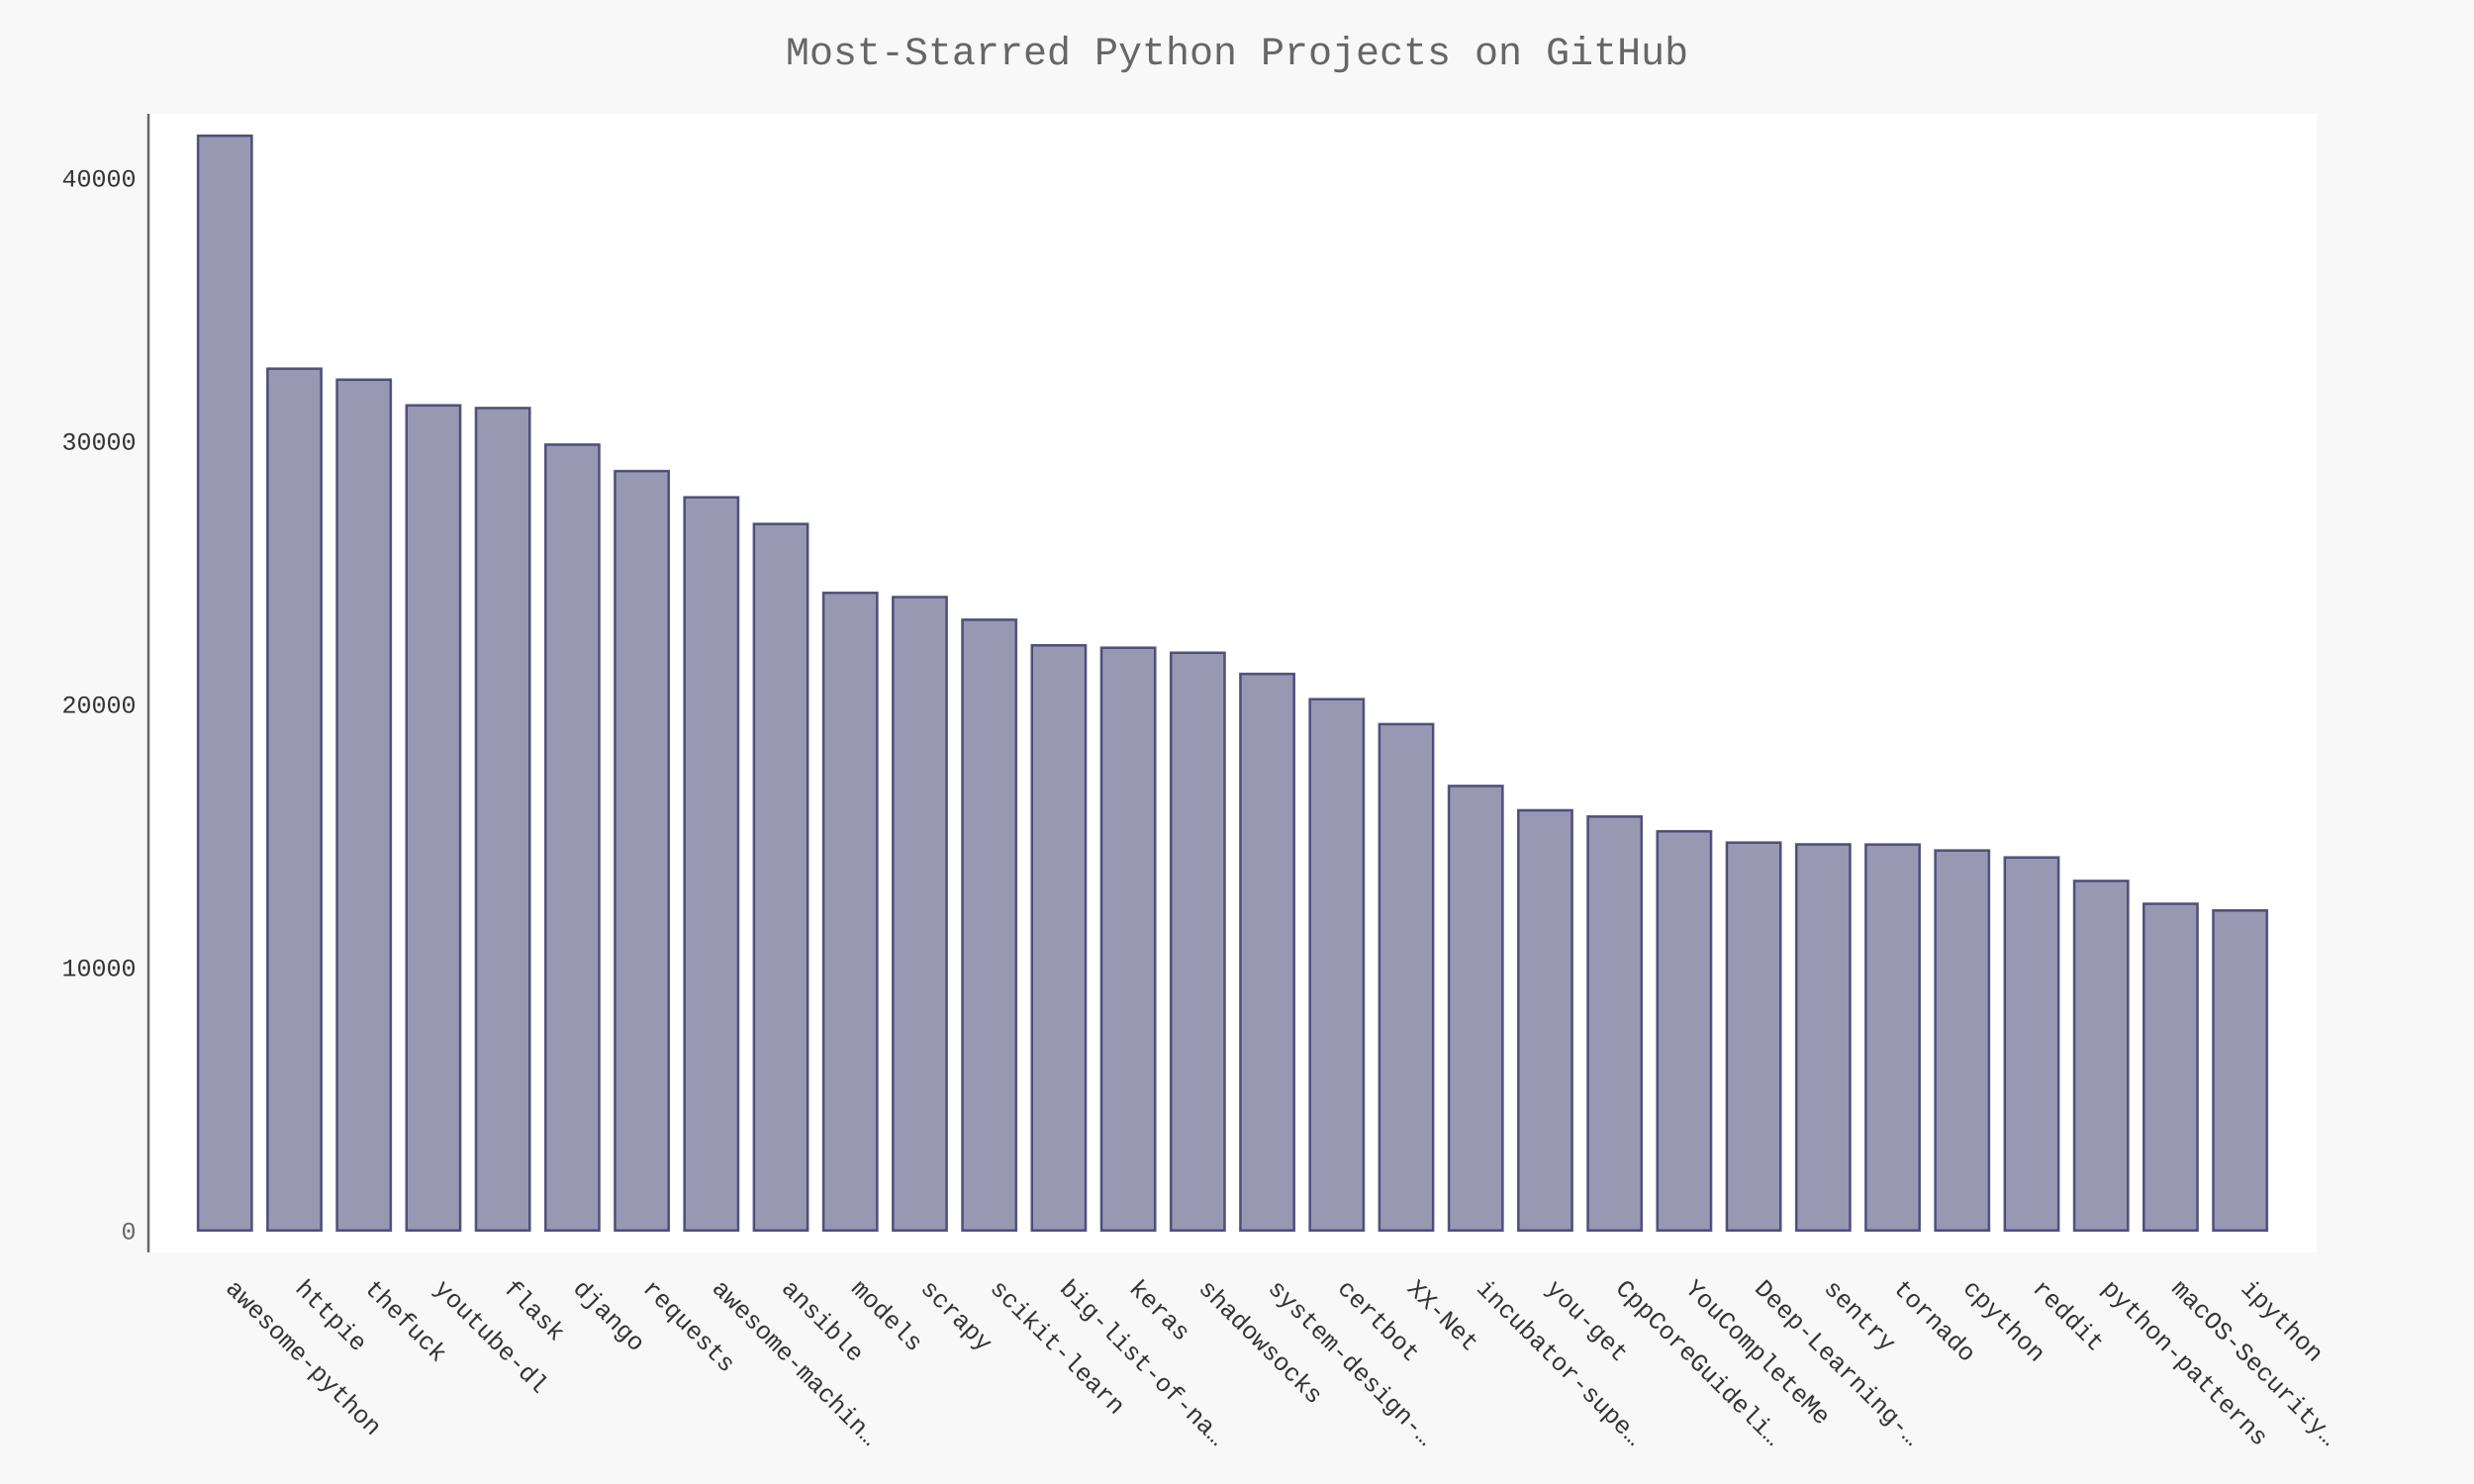
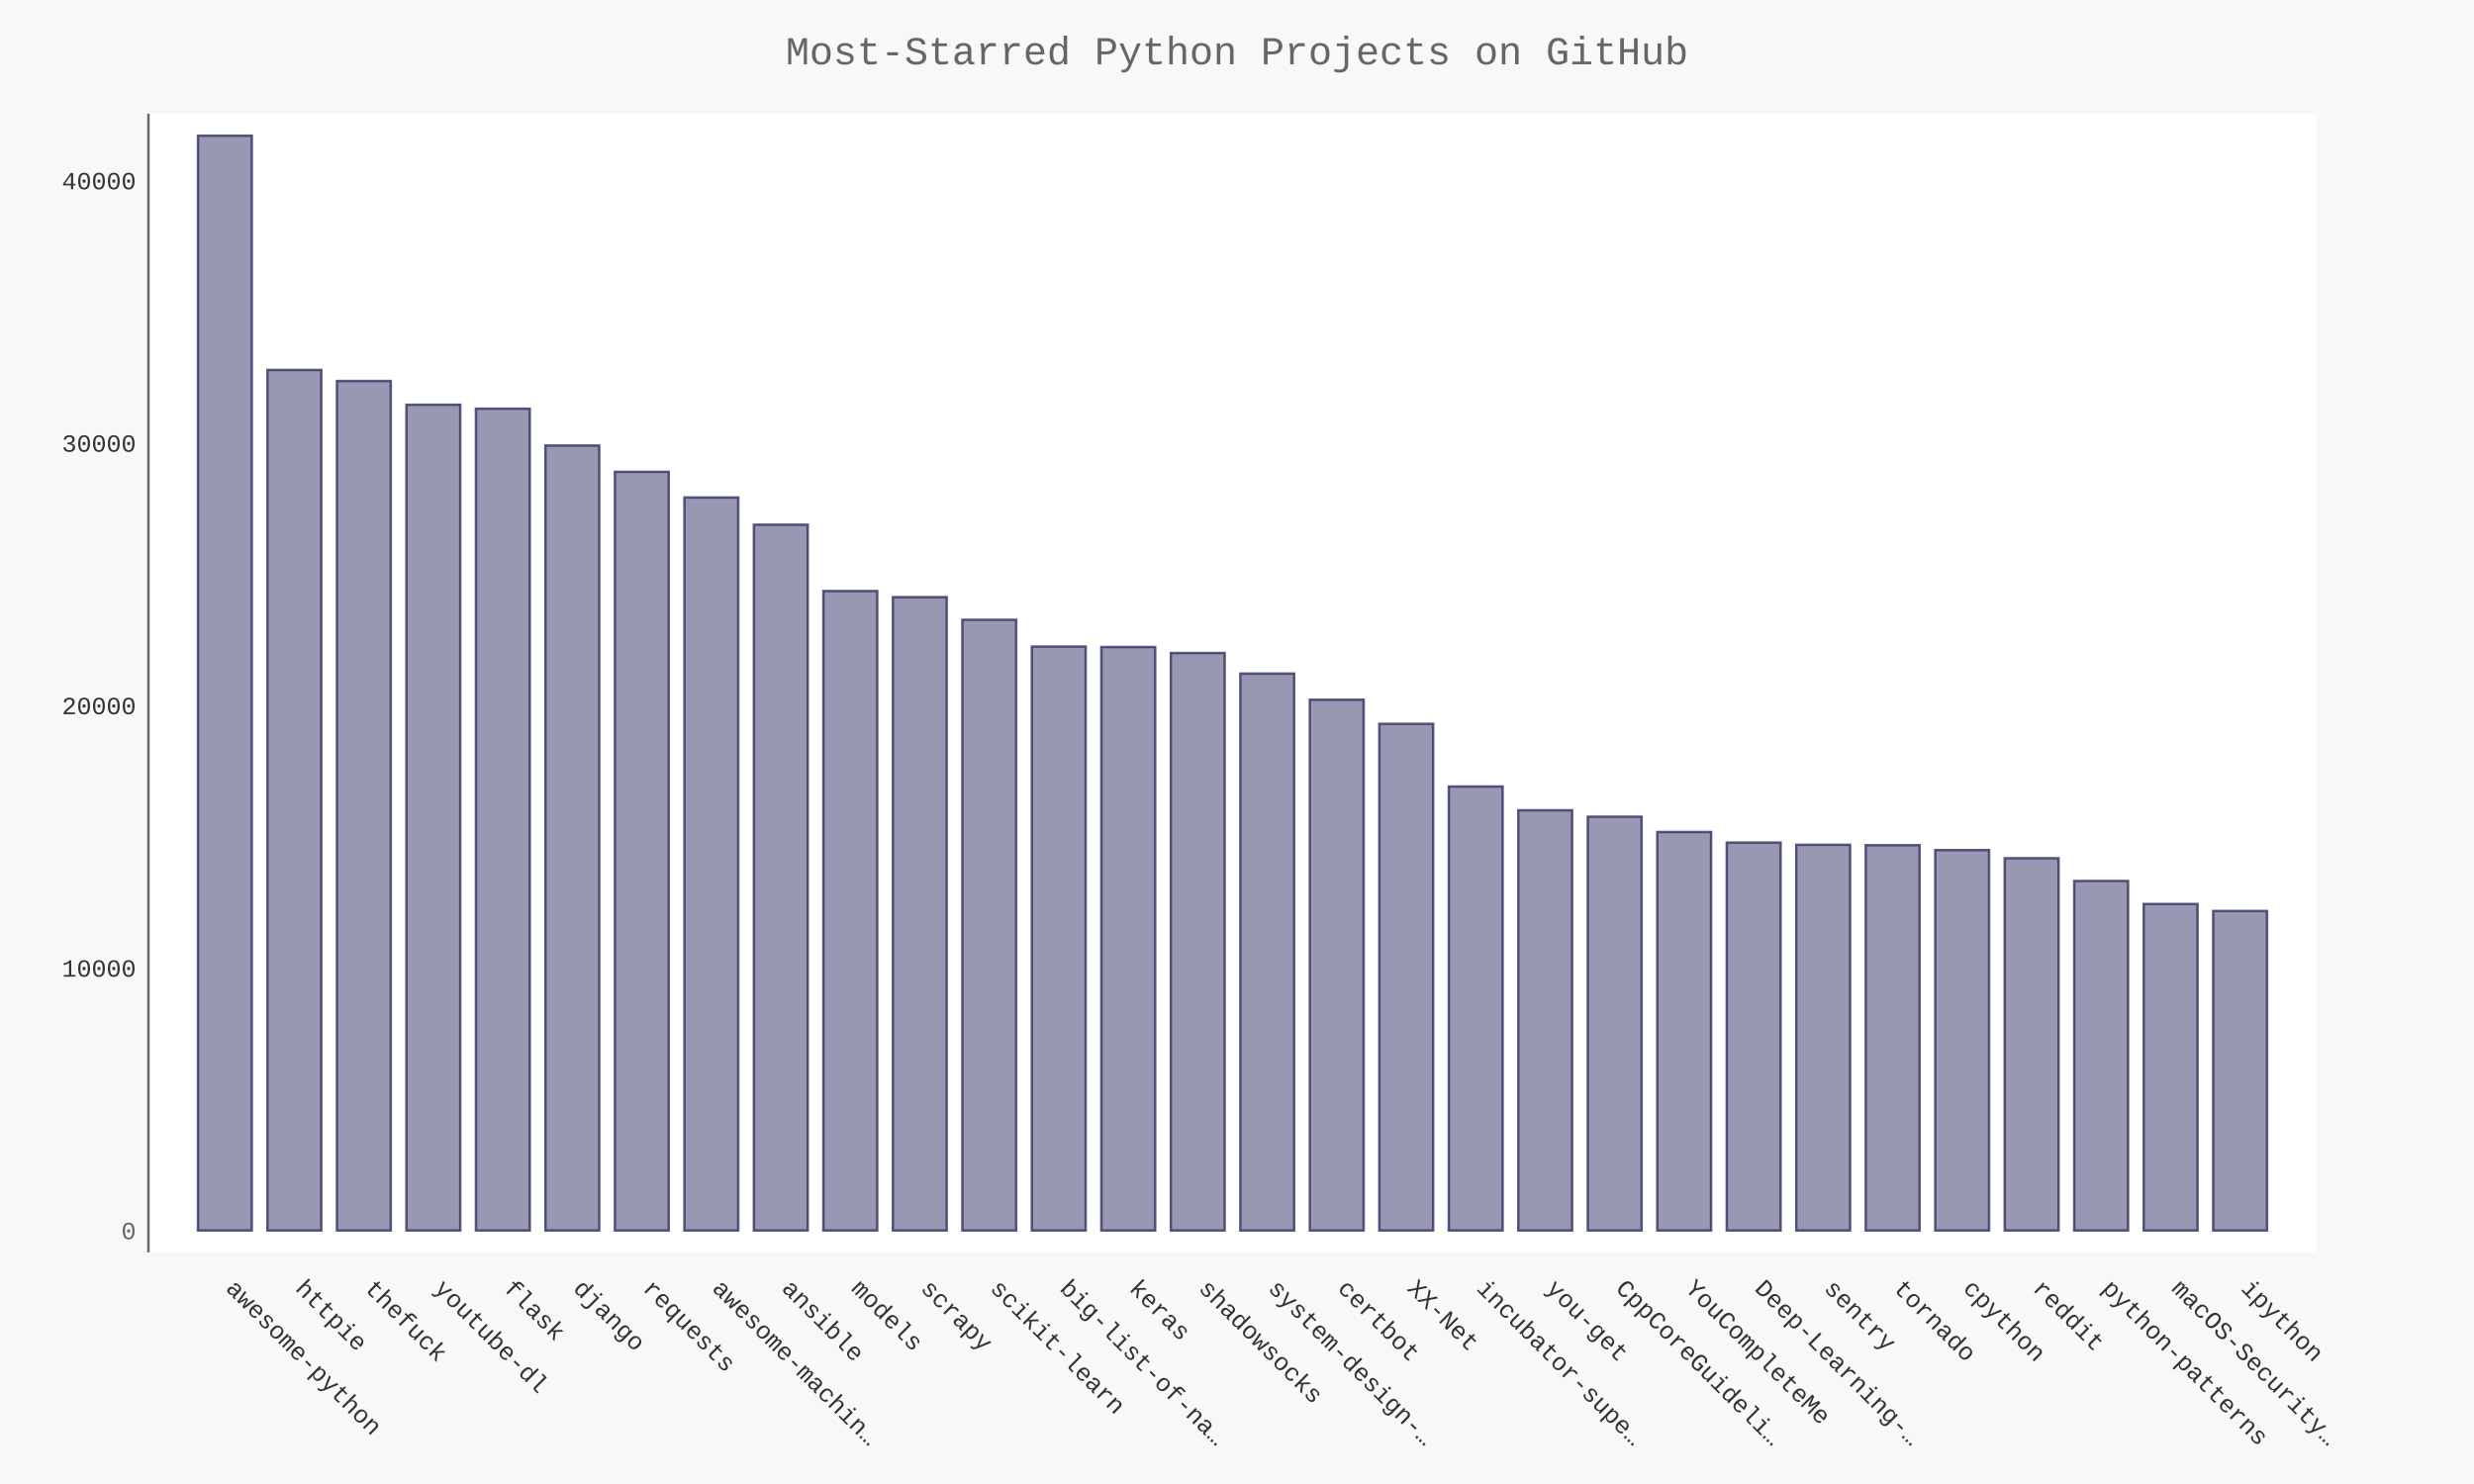
- <svg xmlns="http://www.w3.org/2000/svg" class="pygal-chart" id="chart-15a3baed-e07a-4f3d-943c-dff41ac03e5c" viewBox="0 0 1000 600">
+ <svg xmlns="http://www.w3.org/2000/svg" class="pygal-chart" id="chart-09569da4-8b77-491a-82c5-e05c8eaf18ea" viewBox="0 0 1000 600">
  <defs>
-     <style type="text/css">#chart-15a3baed-e07a-4f3d-943c-dff41ac03e5c{-webkit-user-select:none;-webkit-font-smoothing:antialiased;font-family:Consolas,"Liberation Mono",Menlo,Courier,monospace}#chart-15a3baed-e07a-4f3d-943c-dff41ac03e5c .title{font-family:Consolas,"Liberation Mono",Menlo,Courier,monospace;font-size:16px}#chart-15a3baed-e07a-4f3d-943c-dff41ac03e5c .legends .legend text{font-family:Consolas,"Liberation Mono",Menlo,Courier,monospace;font-size:14px}#chart-15a3baed-e07a-4f3d-943c-dff41ac03e5c .axis text{font-family:Consolas,"Liberation Mono",Menlo,Courier,monospace;font-size:10px}#chart-15a3baed-e07a-4f3d-943c-dff41ac03e5c .axis text.major{font-family:Consolas,"Liberation Mono",Menlo,Courier,monospace;font-size:10px}#chart-15a3baed-e07a-4f3d-943c-dff41ac03e5c .text-overlay text.value{font-family:Consolas,"Liberation Mono",Menlo,Courier,monospace;font-size:16px}#chart-15a3baed-e07a-4f3d-943c-dff41ac03e5c .text-overlay text.label{font-family:Consolas,"Liberation Mono",Menlo,Courier,monospace;font-size:10px}#chart-15a3baed-e07a-4f3d-943c-dff41ac03e5c .tooltip{font-family:Consolas,"Liberation Mono",Menlo,Courier,monospace;font-size:14px}#chart-15a3baed-e07a-4f3d-943c-dff41ac03e5c text.no_data{font-family:Consolas,"Liberation Mono",Menlo,Courier,monospace;font-size:64px}
- #chart-15a3baed-e07a-4f3d-943c-dff41ac03e5c{background-color:#f8f8f8}#chart-15a3baed-e07a-4f3d-943c-dff41ac03e5c path,#chart-15a3baed-e07a-4f3d-943c-dff41ac03e5c line,#chart-15a3baed-e07a-4f3d-943c-dff41ac03e5c rect,#chart-15a3baed-e07a-4f3d-943c-dff41ac03e5c circle{-webkit-transition:250ms ease-in;-moz-transition:250ms ease-in;transition:250ms ease-in}#chart-15a3baed-e07a-4f3d-943c-dff41ac03e5c .graph &gt; .background{fill:#f8f8f8}#chart-15a3baed-e07a-4f3d-943c-dff41ac03e5c .plot &gt; .background{fill:#ffffff}#chart-15a3baed-e07a-4f3d-943c-dff41ac03e5c .graph{fill:#333}#chart-15a3baed-e07a-4f3d-943c-dff41ac03e5c text.no_data{fill:#666}#chart-15a3baed-e07a-4f3d-943c-dff41ac03e5c .title{fill:#666}#chart-15a3baed-e07a-4f3d-943c-dff41ac03e5c .legends .legend text{fill:#333}#chart-15a3baed-e07a-4f3d-943c-dff41ac03e5c .legends .legend:hover text{fill:#666}#chart-15a3baed-e07a-4f3d-943c-dff41ac03e5c .axis .line{stroke:#666}#chart-15a3baed-e07a-4f3d-943c-dff41ac03e5c .axis .guide.line{stroke:rgba(0,0,0,0.5)}#chart-15a3baed-e07a-4f3d-943c-dff41ac03e5c .axis .major.line{stroke:#333}#chart-15a3baed-e07a-4f3d-943c-dff41ac03e5c .axis text.major{fill:#666}#chart-15a3baed-e07a-4f3d-943c-dff41ac03e5c .axis.y .guides:hover .guide.line,#chart-15a3baed-e07a-4f3d-943c-dff41ac03e5c .line-graph .axis.x .guides:hover .guide.line,#chart-15a3baed-e07a-4f3d-943c-dff41ac03e5c .stackedline-graph .axis.x .guides:hover .guide.line,#chart-15a3baed-e07a-4f3d-943c-dff41ac03e5c .xy-graph .axis.x .guides:hover .guide.line{stroke:#666}#chart-15a3baed-e07a-4f3d-943c-dff41ac03e5c .axis .guides:hover text{fill:#666}#chart-15a3baed-e07a-4f3d-943c-dff41ac03e5c .reactive{fill-opacity:.5;stroke-opacity:.8}#chart-15a3baed-e07a-4f3d-943c-dff41ac03e5c .ci{stroke:#333}#chart-15a3baed-e07a-4f3d-943c-dff41ac03e5c .reactive.active,#chart-15a3baed-e07a-4f3d-943c-dff41ac03e5c .active .reactive{fill-opacity:.9;stroke-opacity:.9;stroke-width:4}#chart-15a3baed-e07a-4f3d-943c-dff41ac03e5c .ci .reactive.active{stroke-width:1.5}#chart-15a3baed-e07a-4f3d-943c-dff41ac03e5c .series text{fill:#666}#chart-15a3baed-e07a-4f3d-943c-dff41ac03e5c .tooltip rect{fill:#ffffff;stroke:#666;-webkit-transition:opacity 250ms ease-in;-moz-transition:opacity 250ms ease-in;transition:opacity 250ms ease-in}#chart-15a3baed-e07a-4f3d-943c-dff41ac03e5c .tooltip .label{fill:#333}#chart-15a3baed-e07a-4f3d-943c-dff41ac03e5c .tooltip .label{fill:#333}#chart-15a3baed-e07a-4f3d-943c-dff41ac03e5c .tooltip .legend{font-size:.8em;fill:rgba(0,0,0,0.5)}#chart-15a3baed-e07a-4f3d-943c-dff41ac03e5c .tooltip .x_label{font-size:.6em;fill:#666}#chart-15a3baed-e07a-4f3d-943c-dff41ac03e5c .tooltip .xlink{font-size:.5em;text-decoration:underline}#chart-15a3baed-e07a-4f3d-943c-dff41ac03e5c .tooltip .value{font-size:1.5em}#chart-15a3baed-e07a-4f3d-943c-dff41ac03e5c .bound{font-size:.5em}#chart-15a3baed-e07a-4f3d-943c-dff41ac03e5c .max-value{font-size:.75em;fill:rgba(0,0,0,0.5)}#chart-15a3baed-e07a-4f3d-943c-dff41ac03e5c .map-element{fill:#ffffff;stroke:rgba(0,0,0,0.5) !important}#chart-15a3baed-e07a-4f3d-943c-dff41ac03e5c .map-element .reactive{fill-opacity:inherit;stroke-opacity:inherit}#chart-15a3baed-e07a-4f3d-943c-dff41ac03e5c .color-0,#chart-15a3baed-e07a-4f3d-943c-dff41ac03e5c .color-0 a:visited{stroke:#333366;fill:#333366}#chart-15a3baed-e07a-4f3d-943c-dff41ac03e5c .text-overlay .color-0 text{fill:black}
- #chart-15a3baed-e07a-4f3d-943c-dff41ac03e5c text.no_data{text-anchor:middle}#chart-15a3baed-e07a-4f3d-943c-dff41ac03e5c .guide.line{fill:none}#chart-15a3baed-e07a-4f3d-943c-dff41ac03e5c .centered{text-anchor:middle}#chart-15a3baed-e07a-4f3d-943c-dff41ac03e5c .title{text-anchor:middle}#chart-15a3baed-e07a-4f3d-943c-dff41ac03e5c .legends .legend text{fill-opacity:1}#chart-15a3baed-e07a-4f3d-943c-dff41ac03e5c .axis.x text{text-anchor:middle}#chart-15a3baed-e07a-4f3d-943c-dff41ac03e5c .axis.x:not(.web) text[transform]{text-anchor:start}#chart-15a3baed-e07a-4f3d-943c-dff41ac03e5c .axis.x:not(.web) text[transform].backwards{text-anchor:end}#chart-15a3baed-e07a-4f3d-943c-dff41ac03e5c .axis.y text{text-anchor:end}#chart-15a3baed-e07a-4f3d-943c-dff41ac03e5c .axis.y text[transform].backwards{text-anchor:start}#chart-15a3baed-e07a-4f3d-943c-dff41ac03e5c .axis.y2 text{text-anchor:start}#chart-15a3baed-e07a-4f3d-943c-dff41ac03e5c .axis.y2 text[transform].backwards{text-anchor:end}#chart-15a3baed-e07a-4f3d-943c-dff41ac03e5c .axis .guide.line{stroke-dasharray:4,4}#chart-15a3baed-e07a-4f3d-943c-dff41ac03e5c .axis .major.guide.line{stroke-dasharray:6,6}#chart-15a3baed-e07a-4f3d-943c-dff41ac03e5c .horizontal .axis.y .guide.line,#chart-15a3baed-e07a-4f3d-943c-dff41ac03e5c .horizontal .axis.y2 .guide.line,#chart-15a3baed-e07a-4f3d-943c-dff41ac03e5c .vertical .axis.x .guide.line{opacity:0}#chart-15a3baed-e07a-4f3d-943c-dff41ac03e5c .horizontal .axis.always_show .guide.line,#chart-15a3baed-e07a-4f3d-943c-dff41ac03e5c .vertical .axis.always_show .guide.line{opacity:1 !important}#chart-15a3baed-e07a-4f3d-943c-dff41ac03e5c .axis.y .guides:hover .guide.line,#chart-15a3baed-e07a-4f3d-943c-dff41ac03e5c .axis.y2 .guides:hover .guide.line,#chart-15a3baed-e07a-4f3d-943c-dff41ac03e5c .axis.x .guides:hover .guide.line{opacity:1}#chart-15a3baed-e07a-4f3d-943c-dff41ac03e5c .axis .guides:hover text{opacity:1}#chart-15a3baed-e07a-4f3d-943c-dff41ac03e5c .nofill{fill:none}#chart-15a3baed-e07a-4f3d-943c-dff41ac03e5c .subtle-fill{fill-opacity:.2}#chart-15a3baed-e07a-4f3d-943c-dff41ac03e5c .dot{stroke-width:1px;fill-opacity:1}#chart-15a3baed-e07a-4f3d-943c-dff41ac03e5c .dot.active{stroke-width:5px}#chart-15a3baed-e07a-4f3d-943c-dff41ac03e5c .dot.negative{fill:transparent}#chart-15a3baed-e07a-4f3d-943c-dff41ac03e5c text,#chart-15a3baed-e07a-4f3d-943c-dff41ac03e5c tspan{stroke:none !important}#chart-15a3baed-e07a-4f3d-943c-dff41ac03e5c .series text.active{opacity:1}#chart-15a3baed-e07a-4f3d-943c-dff41ac03e5c .tooltip rect{fill-opacity:.95;stroke-width:.5}#chart-15a3baed-e07a-4f3d-943c-dff41ac03e5c .tooltip text{fill-opacity:1}#chart-15a3baed-e07a-4f3d-943c-dff41ac03e5c .showable{visibility:hidden}#chart-15a3baed-e07a-4f3d-943c-dff41ac03e5c .showable.shown{visibility:visible}#chart-15a3baed-e07a-4f3d-943c-dff41ac03e5c .gauge-background{fill:rgba(229,229,229,1);stroke:none}#chart-15a3baed-e07a-4f3d-943c-dff41ac03e5c .bg-lines{stroke:#f8f8f8;stroke-width:2px}</style>
+     <style type="text/css">#chart-09569da4-8b77-491a-82c5-e05c8eaf18ea{-webkit-user-select:none;-webkit-font-smoothing:antialiased;font-family:Consolas,"Liberation Mono",Menlo,Courier,monospace}#chart-09569da4-8b77-491a-82c5-e05c8eaf18ea .title{font-family:Consolas,"Liberation Mono",Menlo,Courier,monospace;font-size:16px}#chart-09569da4-8b77-491a-82c5-e05c8eaf18ea .legends .legend text{font-family:Consolas,"Liberation Mono",Menlo,Courier,monospace;font-size:14px}#chart-09569da4-8b77-491a-82c5-e05c8eaf18ea .axis text{font-family:Consolas,"Liberation Mono",Menlo,Courier,monospace;font-size:10px}#chart-09569da4-8b77-491a-82c5-e05c8eaf18ea .axis text.major{font-family:Consolas,"Liberation Mono",Menlo,Courier,monospace;font-size:10px}#chart-09569da4-8b77-491a-82c5-e05c8eaf18ea .text-overlay text.value{font-family:Consolas,"Liberation Mono",Menlo,Courier,monospace;font-size:16px}#chart-09569da4-8b77-491a-82c5-e05c8eaf18ea .text-overlay text.label{font-family:Consolas,"Liberation Mono",Menlo,Courier,monospace;font-size:10px}#chart-09569da4-8b77-491a-82c5-e05c8eaf18ea .tooltip{font-family:Consolas,"Liberation Mono",Menlo,Courier,monospace;font-size:14px}#chart-09569da4-8b77-491a-82c5-e05c8eaf18ea text.no_data{font-family:Consolas,"Liberation Mono",Menlo,Courier,monospace;font-size:64px}
+ #chart-09569da4-8b77-491a-82c5-e05c8eaf18ea{background-color:#f8f8f8}#chart-09569da4-8b77-491a-82c5-e05c8eaf18ea path,#chart-09569da4-8b77-491a-82c5-e05c8eaf18ea line,#chart-09569da4-8b77-491a-82c5-e05c8eaf18ea rect,#chart-09569da4-8b77-491a-82c5-e05c8eaf18ea circle{-webkit-transition:250ms ease-in;-moz-transition:250ms ease-in;transition:250ms ease-in}#chart-09569da4-8b77-491a-82c5-e05c8eaf18ea .graph &gt; .background{fill:#f8f8f8}#chart-09569da4-8b77-491a-82c5-e05c8eaf18ea .plot &gt; .background{fill:#ffffff}#chart-09569da4-8b77-491a-82c5-e05c8eaf18ea .graph{fill:#333}#chart-09569da4-8b77-491a-82c5-e05c8eaf18ea text.no_data{fill:#666}#chart-09569da4-8b77-491a-82c5-e05c8eaf18ea .title{fill:#666}#chart-09569da4-8b77-491a-82c5-e05c8eaf18ea .legends .legend text{fill:#333}#chart-09569da4-8b77-491a-82c5-e05c8eaf18ea .legends .legend:hover text{fill:#666}#chart-09569da4-8b77-491a-82c5-e05c8eaf18ea .axis .line{stroke:#666}#chart-09569da4-8b77-491a-82c5-e05c8eaf18ea .axis .guide.line{stroke:rgba(0,0,0,0.5)}#chart-09569da4-8b77-491a-82c5-e05c8eaf18ea .axis .major.line{stroke:#333}#chart-09569da4-8b77-491a-82c5-e05c8eaf18ea .axis text.major{fill:#666}#chart-09569da4-8b77-491a-82c5-e05c8eaf18ea .axis.y .guides:hover .guide.line,#chart-09569da4-8b77-491a-82c5-e05c8eaf18ea .line-graph .axis.x .guides:hover .guide.line,#chart-09569da4-8b77-491a-82c5-e05c8eaf18ea .stackedline-graph .axis.x .guides:hover .guide.line,#chart-09569da4-8b77-491a-82c5-e05c8eaf18ea .xy-graph .axis.x .guides:hover .guide.line{stroke:#666}#chart-09569da4-8b77-491a-82c5-e05c8eaf18ea .axis .guides:hover text{fill:#666}#chart-09569da4-8b77-491a-82c5-e05c8eaf18ea .reactive{fill-opacity:.5;stroke-opacity:.8}#chart-09569da4-8b77-491a-82c5-e05c8eaf18ea .ci{stroke:#333}#chart-09569da4-8b77-491a-82c5-e05c8eaf18ea .reactive.active,#chart-09569da4-8b77-491a-82c5-e05c8eaf18ea .active .reactive{fill-opacity:.9;stroke-opacity:.9;stroke-width:4}#chart-09569da4-8b77-491a-82c5-e05c8eaf18ea .ci .reactive.active{stroke-width:1.5}#chart-09569da4-8b77-491a-82c5-e05c8eaf18ea .series text{fill:#666}#chart-09569da4-8b77-491a-82c5-e05c8eaf18ea .tooltip rect{fill:#ffffff;stroke:#666;-webkit-transition:opacity 250ms ease-in;-moz-transition:opacity 250ms ease-in;transition:opacity 250ms ease-in}#chart-09569da4-8b77-491a-82c5-e05c8eaf18ea .tooltip .label{fill:#333}#chart-09569da4-8b77-491a-82c5-e05c8eaf18ea .tooltip .label{fill:#333}#chart-09569da4-8b77-491a-82c5-e05c8eaf18ea .tooltip .legend{font-size:.8em;fill:rgba(0,0,0,0.5)}#chart-09569da4-8b77-491a-82c5-e05c8eaf18ea .tooltip .x_label{font-size:.6em;fill:#666}#chart-09569da4-8b77-491a-82c5-e05c8eaf18ea .tooltip .xlink{font-size:.5em;text-decoration:underline}#chart-09569da4-8b77-491a-82c5-e05c8eaf18ea .tooltip .value{font-size:1.5em}#chart-09569da4-8b77-491a-82c5-e05c8eaf18ea .bound{font-size:.5em}#chart-09569da4-8b77-491a-82c5-e05c8eaf18ea .max-value{font-size:.75em;fill:rgba(0,0,0,0.5)}#chart-09569da4-8b77-491a-82c5-e05c8eaf18ea .map-element{fill:#ffffff;stroke:rgba(0,0,0,0.5) !important}#chart-09569da4-8b77-491a-82c5-e05c8eaf18ea .map-element .reactive{fill-opacity:inherit;stroke-opacity:inherit}#chart-09569da4-8b77-491a-82c5-e05c8eaf18ea .color-0,#chart-09569da4-8b77-491a-82c5-e05c8eaf18ea .color-0 a:visited{stroke:#333366;fill:#333366}#chart-09569da4-8b77-491a-82c5-e05c8eaf18ea .text-overlay .color-0 text{fill:black}
+ #chart-09569da4-8b77-491a-82c5-e05c8eaf18ea text.no_data{text-anchor:middle}#chart-09569da4-8b77-491a-82c5-e05c8eaf18ea .guide.line{fill:none}#chart-09569da4-8b77-491a-82c5-e05c8eaf18ea .centered{text-anchor:middle}#chart-09569da4-8b77-491a-82c5-e05c8eaf18ea .title{text-anchor:middle}#chart-09569da4-8b77-491a-82c5-e05c8eaf18ea .legends .legend text{fill-opacity:1}#chart-09569da4-8b77-491a-82c5-e05c8eaf18ea .axis.x text{text-anchor:middle}#chart-09569da4-8b77-491a-82c5-e05c8eaf18ea .axis.x:not(.web) text[transform]{text-anchor:start}#chart-09569da4-8b77-491a-82c5-e05c8eaf18ea .axis.x:not(.web) text[transform].backwards{text-anchor:end}#chart-09569da4-8b77-491a-82c5-e05c8eaf18ea .axis.y text{text-anchor:end}#chart-09569da4-8b77-491a-82c5-e05c8eaf18ea .axis.y text[transform].backwards{text-anchor:start}#chart-09569da4-8b77-491a-82c5-e05c8eaf18ea .axis.y2 text{text-anchor:start}#chart-09569da4-8b77-491a-82c5-e05c8eaf18ea .axis.y2 text[transform].backwards{text-anchor:end}#chart-09569da4-8b77-491a-82c5-e05c8eaf18ea .axis .guide.line{stroke-dasharray:4,4}#chart-09569da4-8b77-491a-82c5-e05c8eaf18ea .axis .major.guide.line{stroke-dasharray:6,6}#chart-09569da4-8b77-491a-82c5-e05c8eaf18ea .horizontal .axis.y .guide.line,#chart-09569da4-8b77-491a-82c5-e05c8eaf18ea .horizontal .axis.y2 .guide.line,#chart-09569da4-8b77-491a-82c5-e05c8eaf18ea .vertical .axis.x .guide.line{opacity:0}#chart-09569da4-8b77-491a-82c5-e05c8eaf18ea .horizontal .axis.always_show .guide.line,#chart-09569da4-8b77-491a-82c5-e05c8eaf18ea .vertical .axis.always_show .guide.line{opacity:1 !important}#chart-09569da4-8b77-491a-82c5-e05c8eaf18ea .axis.y .guides:hover .guide.line,#chart-09569da4-8b77-491a-82c5-e05c8eaf18ea .axis.y2 .guides:hover .guide.line,#chart-09569da4-8b77-491a-82c5-e05c8eaf18ea .axis.x .guides:hover .guide.line{opacity:1}#chart-09569da4-8b77-491a-82c5-e05c8eaf18ea .axis .guides:hover text{opacity:1}#chart-09569da4-8b77-491a-82c5-e05c8eaf18ea .nofill{fill:none}#chart-09569da4-8b77-491a-82c5-e05c8eaf18ea .subtle-fill{fill-opacity:.2}#chart-09569da4-8b77-491a-82c5-e05c8eaf18ea .dot{stroke-width:1px;fill-opacity:1}#chart-09569da4-8b77-491a-82c5-e05c8eaf18ea .dot.active{stroke-width:5px}#chart-09569da4-8b77-491a-82c5-e05c8eaf18ea .dot.negative{fill:transparent}#chart-09569da4-8b77-491a-82c5-e05c8eaf18ea text,#chart-09569da4-8b77-491a-82c5-e05c8eaf18ea tspan{stroke:none !important}#chart-09569da4-8b77-491a-82c5-e05c8eaf18ea .series text.active{opacity:1}#chart-09569da4-8b77-491a-82c5-e05c8eaf18ea .tooltip rect{fill-opacity:.95;stroke-width:.5}#chart-09569da4-8b77-491a-82c5-e05c8eaf18ea .tooltip text{fill-opacity:1}#chart-09569da4-8b77-491a-82c5-e05c8eaf18ea .showable{visibility:hidden}#chart-09569da4-8b77-491a-82c5-e05c8eaf18ea .showable.shown{visibility:visible}#chart-09569da4-8b77-491a-82c5-e05c8eaf18ea .gauge-background{fill:rgba(229,229,229,1);stroke:none}#chart-09569da4-8b77-491a-82c5-e05c8eaf18ea .bg-lines{stroke:#f8f8f8;stroke-width:2px}</style>
  </defs>
  <g class="graph bar-graph vertical">
    <rect class="background" height="600" width="1000" x="0" y="0" />
    <g class="plot" transform="translate(60, 46)">
      <rect class="background" height="460.36" width="876.36" x="0" y="0" />
      <g class="axis y">
        <g class="guides">
          <text class="major" x="-5" y="455.007">0</text>
        </g>
        <g class="guides">
-           <text class="" x="-5" y="348.608">10000</text>
-         </g>
-         <g class="guides">
-           <text class="" x="-5" y="242.208">20000</text>
-         </g>
-         <g class="guides">
-           <text class="" x="-5" y="135.809">30000</text>
-         </g>
-         <g class="guides">
-           <text class="" x="-5" y="29.409">40000</text>
+           <text class="" x="-5" y="348.888">10000</text>
+         </g>
+         <g class="guides">
+           <text class="" x="-5" y="242.769">20000</text>
+         </g>
+         <g class="guides">
+           <text class="" x="-5" y="136.65">30000</text>
+         </g>
+         <g class="guides">
+           <text class="" x="-5" y="30.531">40000</text>
        </g>
      </g>
      <g class="axis x">
        <path class="line" d="M0 0 v460.36" />
        <g class="guides">
          <path class="guide line" d="M30.897 0 v460.36" />
          <text class="" transform="rotate(45 30.89732 475.3604)" x="30.897" y="475.36">awesome-python</text>
        </g>
        <g class="guides">
          <path class="guide line" d="M58.986 0 v460.36" />
          <text class="" transform="rotate(45 58.9858 475.3604)" x="58.986" y="475.36">httpie</text>
        </g>
        <g class="guides">
          <path class="guide line" d="M87.074 0 v460.36" />
          <text class="" transform="rotate(45 87.07427 475.3604)" x="87.074" y="475.36">thefuck</text>
        </g>
        <g class="guides">
          <path class="guide line" d="M115.163 0 v460.36" />
          <text class="" transform="rotate(45 115.1627 475.3604)" x="115.163" y="475.36">youtube-dl</text>
        </g>
        <g class="guides">
          <path class="guide line" d="M143.251 0 v460.36" />
          <text class="" transform="rotate(45 143.2512 475.3604)" x="143.251" y="475.36">flask</text>
        </g>
        <g class="guides">
          <path class="guide line" d="M171.34 0 v460.36" />
          <text class="" transform="rotate(45 171.3397 475.3604)" x="171.34" y="475.36">django</text>
        </g>
        <g class="guides">
          <path class="guide line" d="M199.428 0 v460.36" />
          <text class="" transform="rotate(45 199.4282 475.3604)" x="199.428" y="475.36">requests</text>
        </g>
        <g class="guides">
          <path class="guide line" d="M227.517 0 v460.36" />
          <text class="" transform="rotate(45 227.5166 475.3604)" x="227.517" y="475.36">awesome-machin…</text>
        </g>
        <g class="guides">
          <path class="guide line" d="M255.605 0 v460.36" />
          <text class="" transform="rotate(45 255.6051 475.3604)" x="255.605" y="475.36">ansible</text>
        </g>
        <g class="guides">
          <path class="guide line" d="M283.694 0 v460.36" />
          <text class="" transform="rotate(45 283.6936 475.3604)" x="283.694" y="475.36">models</text>
        </g>
        <g class="guides">
          <path class="guide line" d="M311.782 0 v460.36" />
          <text class="" transform="rotate(45 311.7821 475.3604)" x="311.782" y="475.36">scrapy</text>
        </g>
        <g class="guides">
          <path class="guide line" d="M339.871 0 v460.36" />
          <text class="" transform="rotate(45 339.8705 475.3604)" x="339.871" y="475.36">scikit-learn</text>
        </g>
        <g class="guides">
          <path class="guide line" d="M367.959 0 v460.36" />
          <text class="" transform="rotate(45 367.959 475.3604)" x="367.959" y="475.36">big-list-of-na…</text>
        </g>
        <g class="guides">
          <path class="guide line" d="M396.047 0 v460.36" />
          <text class="" transform="rotate(45 396.0475 475.3604)" x="396.047" y="475.36">keras</text>
        </g>
        <g class="guides">
          <path class="guide line" d="M424.136 0 v460.36" />
          <text class="" transform="rotate(45 424.136 475.3604)" x="424.136" y="475.36">shadowsocks</text>
        </g>
        <g class="guides">
          <path class="guide line" d="M452.224 0 v460.36" />
          <text class="" transform="rotate(45 452.2244 475.3604)" x="452.224" y="475.36">system-design-…</text>
        </g>
        <g class="guides">
          <path class="guide line" d="M480.313 0 v460.36" />
          <text class="" transform="rotate(45 480.3129 475.3604)" x="480.313" y="475.36">certbot</text>
        </g>
        <g class="guides">
          <path class="guide line" d="M508.401 0 v460.36" />
          <text class="" transform="rotate(45 508.4014 475.3604)" x="508.401" y="475.36">XX-Net</text>
        </g>
        <g class="guides">
          <path class="guide line" d="M536.49 0 v460.36" />
          <text class="" transform="rotate(45 536.4899 475.3604)" x="536.49" y="475.36">incubator-supe…</text>
        </g>
        <g class="guides">
          <path class="guide line" d="M564.578 0 v460.36" />
          <text class="" transform="rotate(45 564.5783 475.3604)" x="564.578" y="475.36">you-get</text>
        </g>
        <g class="guides">
          <path class="guide line" d="M592.667 0 v460.36" />
          <text class="" transform="rotate(45 592.6668 475.3604)" x="592.667" y="475.36">CppCoreGuideli…</text>
        </g>
        <g class="guides">
          <path class="guide line" d="M620.755 0 v460.36" />
          <text class="" transform="rotate(45 620.7553 475.3604)" x="620.755" y="475.36">YouCompleteMe</text>
        </g>
        <g class="guides">
          <path class="guide line" d="M648.844 0 v460.36" />
          <text class="" transform="rotate(45 648.8438 475.3604)" x="648.844" y="475.36">Deep-Learning-…</text>
        </g>
        <g class="guides">
          <path class="guide line" d="M676.932 0 v460.36" />
          <text class="" transform="rotate(45 676.9322 475.3604)" x="676.932" y="475.36">sentry</text>
        </g>
        <g class="guides">
          <path class="guide line" d="M705.021 0 v460.36" />
          <text class="" transform="rotate(45 705.0207 475.3604)" x="705.021" y="475.36">tornado</text>
        </g>
        <g class="guides">
          <path class="guide line" d="M733.109 0 v460.36" />
          <text class="" transform="rotate(45 733.1092 475.3604)" x="733.109" y="475.36">cpython</text>
        </g>
        <g class="guides">
          <path class="guide line" d="M761.198 0 v460.36" />
          <text class="" transform="rotate(45 761.1976 475.3604)" x="761.198" y="475.36">reddit</text>
        </g>
        <g class="guides">
          <path class="guide line" d="M789.286 0 v460.36" />
          <text class="" transform="rotate(45 789.2861 475.3604)" x="789.286" y="475.36">python-patterns</text>
        </g>
        <g class="guides">
          <path class="guide line" d="M817.375 0 v460.36" />
          <text class="" transform="rotate(45 817.3746 475.3604)" x="817.375" y="475.36">macOS-Security…</text>
        </g>
        <g class="guides">
          <path class="guide line" d="M845.463 0 v460.36" />
          <text class="" transform="rotate(45 845.4631 475.3604)" x="845.463" y="475.36">ipython</text>
        </g>
      </g>
      <g class="series serie-0 color-0">
        <g class="bars">
          <g class="bar">
            <rect class="rect reactive tooltip-trigger" height="442.654" rx="0" ry="0" width="21.752" x="20.021" y="8.853" />
          </g>
          <g class="bar">
-             <rect class="rect reactive tooltip-trigger" height="348.459" rx="0" ry="0" width="21.752" x="48.11" y="103.049" />
-           </g>
-           <g class="bar">
-             <rect class="rect reactive tooltip-trigger" height="344.022" rx="0" ry="0" width="21.752" x="76.198" y="107.486" />
-           </g>
-           <g class="bar">
-             <rect class="rect reactive tooltip-trigger" height="333.648" rx="0" ry="0" width="21.752" x="104.287" y="117.859" />
-           </g>
-           <g class="bar">
-             <rect class="rect reactive tooltip-trigger" height="332.552" rx="0" ry="0" width="21.752" x="132.375" y="118.955" />
-           </g>
-           <g class="bar">
-             <rect class="rect reactive tooltip-trigger" height="317.762" rx="0" ry="0" width="21.752" x="160.464" y="133.745" />
-           </g>
-           <g class="bar">
-             <rect class="rect reactive tooltip-trigger" height="307.059" rx="0" ry="0" width="21.752" x="188.552" y="144.449" />
-           </g>
-           <g class="bar">
-             <rect class="rect reactive tooltip-trigger" height="296.461" rx="0" ry="0" width="21.752" x="216.641" y="155.046" />
-           </g>
-           <g class="bar">
-             <rect class="rect reactive tooltip-trigger" height="285.683" rx="0" ry="0" width="21.752" x="244.729" y="165.824" />
-           </g>
-           <g class="bar">
-             <rect class="rect reactive tooltip-trigger" height="257.838" rx="0" ry="0" width="21.752" x="272.818" y="193.669" />
-           </g>
-           <g class="bar">
-             <rect class="rect reactive tooltip-trigger" height="256.125" rx="0" ry="0" width="21.752" x="300.906" y="195.382" />
-           </g>
-           <g class="bar">
-             <rect class="rect reactive tooltip-trigger" height="246.964" rx="0" ry="0" width="21.752" x="328.995" y="204.543" />
-           </g>
-           <g class="bar">
-             <rect class="rect reactive tooltip-trigger" height="236.611" rx="0" ry="0" width="21.752" x="357.083" y="214.896" />
-           </g>
-           <g class="bar">
-             <rect class="rect reactive tooltip-trigger" height="235.643" rx="0" ry="0" width="21.752" x="385.172" y="215.864" />
-           </g>
-           <g class="bar">
-             <rect class="rect reactive tooltip-trigger" height="233.611" rx="0" ry="0" width="21.752" x="413.26" y="217.896" />
-           </g>
-           <g class="bar">
-             <rect class="rect reactive tooltip-trigger" height="225.056" rx="0" ry="0" width="21.752" x="441.349" y="226.451" />
-           </g>
-           <g class="bar">
-             <rect class="rect reactive tooltip-trigger" height="214.842" rx="0" ry="0" width="21.752" x="469.437" y="236.665" />
-           </g>
-           <g class="bar">
-             <rect class="rect reactive tooltip-trigger" height="204.755" rx="0" ry="0" width="21.752" x="497.526" y="246.752" />
-           </g>
-           <g class="bar">
-             <rect class="rect reactive tooltip-trigger" height="179.751" rx="0" ry="0" width="21.752" x="525.614" y="271.756" />
-           </g>
-           <g class="bar">
-             <rect class="rect reactive tooltip-trigger" height="169.92" rx="0" ry="0" width="21.752" x="553.702" y="281.587" />
-           </g>
-           <g class="bar">
-             <rect class="rect reactive tooltip-trigger" height="167.388" rx="0" ry="0" width="21.752" x="581.791" y="284.119" />
-           </g>
-           <g class="bar">
-             <rect class="rect reactive tooltip-trigger" height="161.408" rx="0" ry="0" width="21.752" x="609.879" y="290.099" />
-           </g>
-           <g class="bar">
-             <rect class="rect reactive tooltip-trigger" height="156.854" rx="0" ry="0" width="21.752" x="637.968" y="294.653" />
-           </g>
-           <g class="bar">
-             <rect class="rect reactive tooltip-trigger" height="156.131" rx="0" ry="0" width="21.752" x="666.056" y="295.377" />
-           </g>
-           <g class="bar">
-             <rect class="rect reactive tooltip-trigger" height="156.067" rx="0" ry="0" width="21.752" x="694.145" y="295.44" />
-           </g>
-           <g class="bar">
-             <rect class="rect reactive tooltip-trigger" height="153.673" rx="0" ry="0" width="21.752" x="722.233" y="297.834" />
-           </g>
-           <g class="bar">
-             <rect class="rect reactive tooltip-trigger" height="150.843" rx="0" ry="0" width="21.752" x="750.322" y="300.665" />
-           </g>
-           <g class="bar">
-             <rect class="rect reactive tooltip-trigger" height="141.362" rx="0" ry="0" width="21.752" x="778.41" y="310.145" />
-           </g>
-           <g class="bar">
-             <rect class="rect reactive tooltip-trigger" height="132.116" rx="0" ry="0" width="21.752" x="806.499" y="319.391" />
-           </g>
-           <g class="bar">
-             <rect class="rect reactive tooltip-trigger" height="129.414" rx="0" ry="0" width="21.752" x="834.587" y="322.093" />
+             <rect class="rect reactive tooltip-trigger" height="347.932" rx="0" ry="0" width="21.752" x="48.11" y="103.575" />
+           </g>
+           <g class="bar">
+             <rect class="rect reactive tooltip-trigger" height="343.465" rx="0" ry="0" width="21.752" x="76.198" y="108.043" />
+           </g>
+           <g class="bar">
+             <rect class="rect reactive tooltip-trigger" height="333.861" rx="0" ry="0" width="21.752" x="104.287" y="117.646" />
+           </g>
+           <g class="bar">
+             <rect class="rect reactive tooltip-trigger" height="332.269" rx="0" ry="0" width="21.752" x="132.375" y="119.238" />
+           </g>
+           <g class="bar">
+             <rect class="rect reactive tooltip-trigger" height="317.36" rx="0" ry="0" width="21.752" x="160.464" y="134.148" />
+           </g>
+           <g class="bar">
+             <rect class="rect reactive tooltip-trigger" height="306.737" rx="0" ry="0" width="21.752" x="188.552" y="144.77" />
+           </g>
+           <g class="bar">
+             <rect class="rect reactive tooltip-trigger" height="296.369" rx="0" ry="0" width="21.752" x="216.641" y="155.138" />
+           </g>
+           <g class="bar">
+             <rect class="rect reactive tooltip-trigger" height="285.354" rx="0" ry="0" width="21.752" x="244.729" y="166.153" />
+           </g>
+           <g class="bar">
+             <rect class="rect reactive tooltip-trigger" height="258.538" rx="0" ry="0" width="21.752" x="272.818" y="192.97" />
+           </g>
+           <g class="bar">
+             <rect class="rect reactive tooltip-trigger" height="256.076" rx="0" ry="0" width="21.752" x="300.906" y="195.432" />
+           </g>
+           <g class="bar">
+             <rect class="rect reactive tooltip-trigger" height="246.918" rx="0" ry="0" width="21.752" x="328.995" y="204.59" />
+           </g>
+           <g class="bar">
+             <rect class="rect reactive tooltip-trigger" height="236.094" rx="0" ry="0" width="21.752" x="357.083" y="215.414" />
+           </g>
+           <g class="bar">
+             <rect class="rect reactive tooltip-trigger" height="235.913" rx="0" ry="0" width="21.752" x="385.172" y="215.594" />
+           </g>
+           <g class="bar">
+             <rect class="rect reactive tooltip-trigger" height="233.494" rx="0" ry="0" width="21.752" x="413.26" y="218.014" />
+           </g>
+           <g class="bar">
+             <rect class="rect reactive tooltip-trigger" height="225.163" rx="0" ry="0" width="21.752" x="441.349" y="226.344" />
+           </g>
+           <g class="bar">
+             <rect class="rect reactive tooltip-trigger" height="214.594" rx="0" ry="0" width="21.752" x="469.437" y="236.913" />
+           </g>
+           <g class="bar">
+             <rect class="rect reactive tooltip-trigger" height="204.852" rx="0" ry="0" width="21.752" x="497.526" y="246.655" />
+           </g>
+           <g class="bar">
+             <rect class="rect reactive tooltip-trigger" height="179.511" rx="0" ry="0" width="21.752" x="525.614" y="271.996" />
+           </g>
+           <g class="bar">
+             <rect class="rect reactive tooltip-trigger" height="169.907" rx="0" ry="0" width="21.752" x="553.702" y="281.6" />
+           </g>
+           <g class="bar">
+             <rect class="rect reactive tooltip-trigger" height="167.297" rx="0" ry="0" width="21.752" x="581.791" y="284.211" />
+           </g>
+           <g class="bar">
+             <rect class="rect reactive tooltip-trigger" height="161.12" rx="0" ry="0" width="21.752" x="609.879" y="290.387" />
+           </g>
+           <g class="bar">
+             <rect class="rect reactive tooltip-trigger" height="156.833" rx="0" ry="0" width="21.752" x="637.968" y="294.674" />
+           </g>
+           <g class="bar">
+             <rect class="rect reactive tooltip-trigger" height="155.952" rx="0" ry="0" width="21.752" x="666.056" y="295.555" />
+           </g>
+           <g class="bar">
+             <rect class="rect reactive tooltip-trigger" height="155.783" rx="0" ry="0" width="21.752" x="694.145" y="295.725" />
+           </g>
+           <g class="bar">
+             <rect class="rect reactive tooltip-trigger" height="153.809" rx="0" ry="0" width="21.752" x="722.233" y="297.698" />
+           </g>
+           <g class="bar">
+             <rect class="rect reactive tooltip-trigger" height="150.509" rx="0" ry="0" width="21.752" x="750.322" y="300.999" />
+           </g>
+           <g class="bar">
+             <rect class="rect reactive tooltip-trigger" height="141.319" rx="0" ry="0" width="21.752" x="778.41" y="310.189" />
+           </g>
+           <g class="bar">
+             <rect class="rect reactive tooltip-trigger" height="132.012" rx="0" ry="0" width="21.752" x="806.499" y="319.495" />
+           </g>
+           <g class="bar">
+             <rect class="rect reactive tooltip-trigger" height="129.179" rx="0" ry="0" width="21.752" x="834.587" y="322.329" />
          </g>
        </g>
      </g>
    </g>
    <g class="titles">
      <text class="title plot_title" x="500.0" y="26">Most-Starred Python Projects on GitHub</text>
    </g>
    <g class="plot overlay" transform="translate(60, 46)">
      <g class="series serie-0 color-0" />
    </g>
    <g class="plot text-overlay" transform="translate(60, 46)">
      <g class="series serie-0 color-0" />
    </g>
    <g class="plot tooltip-overlay" transform="translate(60, 46)">
      <g class="tooltip" style="opacity: 0" transform="translate(0 0)">
        <rect class="tooltip-box" height="0" rx="0" ry="0" width="0" />
        <g class="text" />
      </g>
    </g>
  </g>
</svg>
